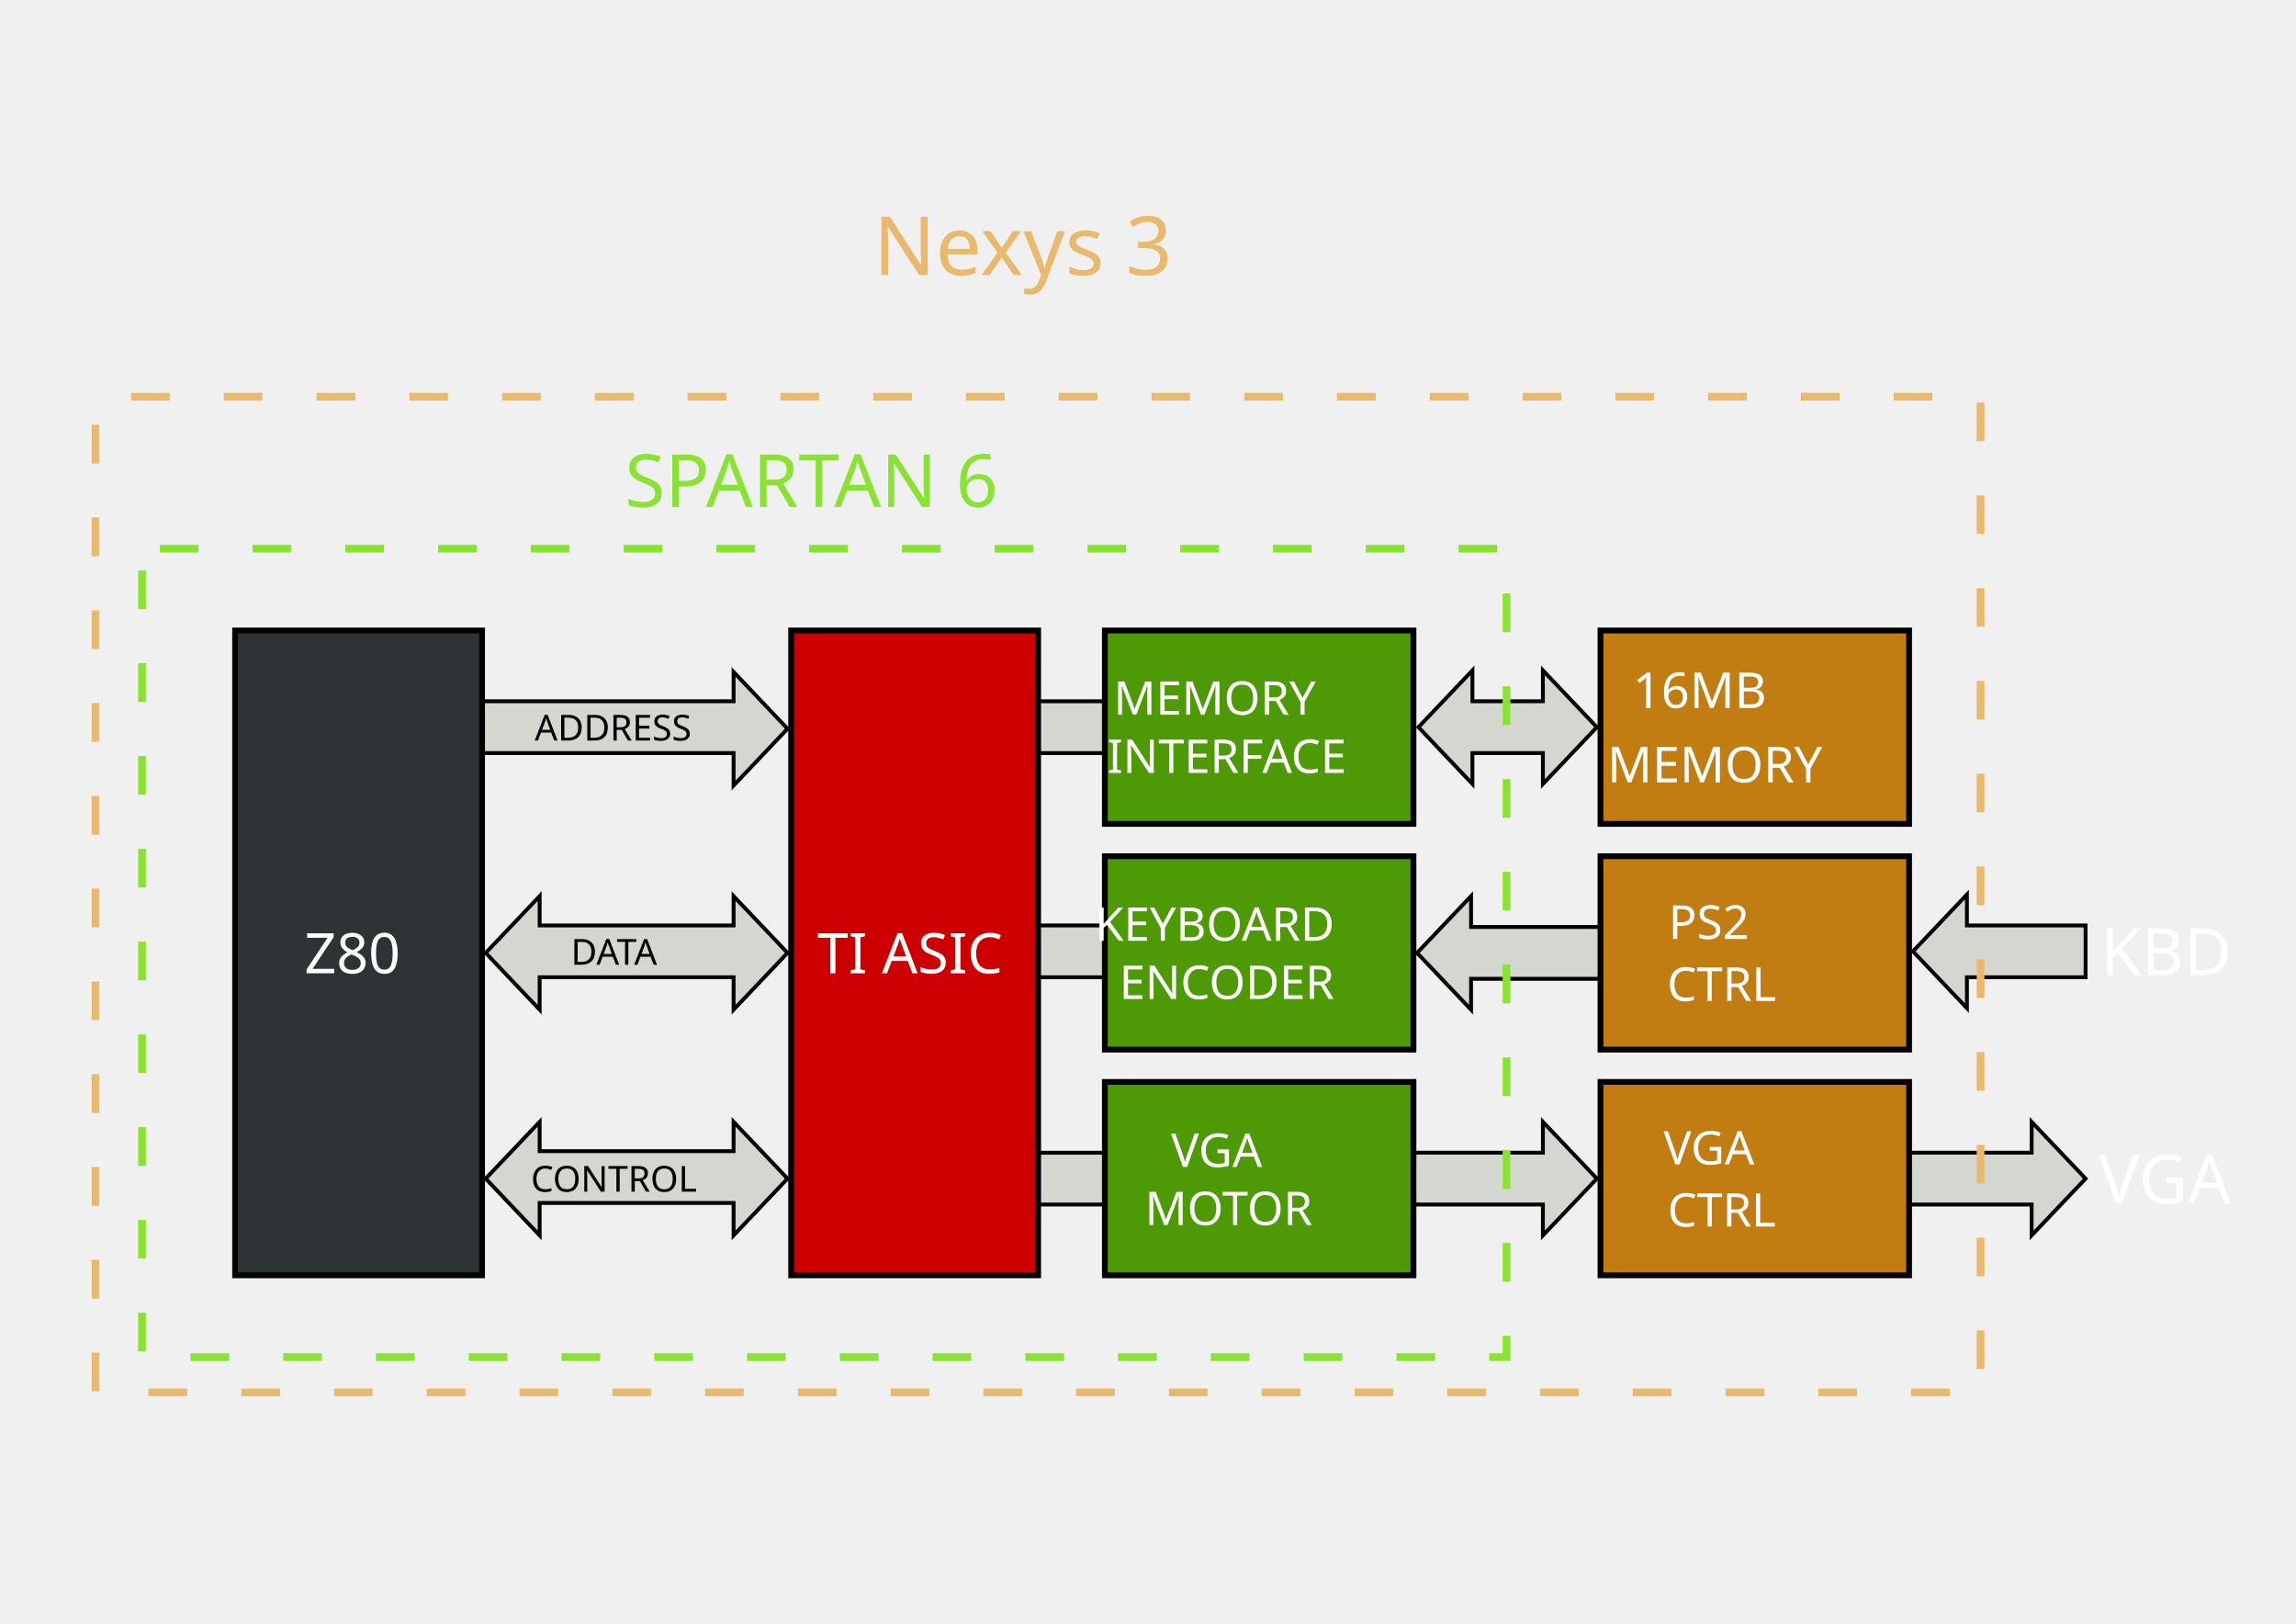
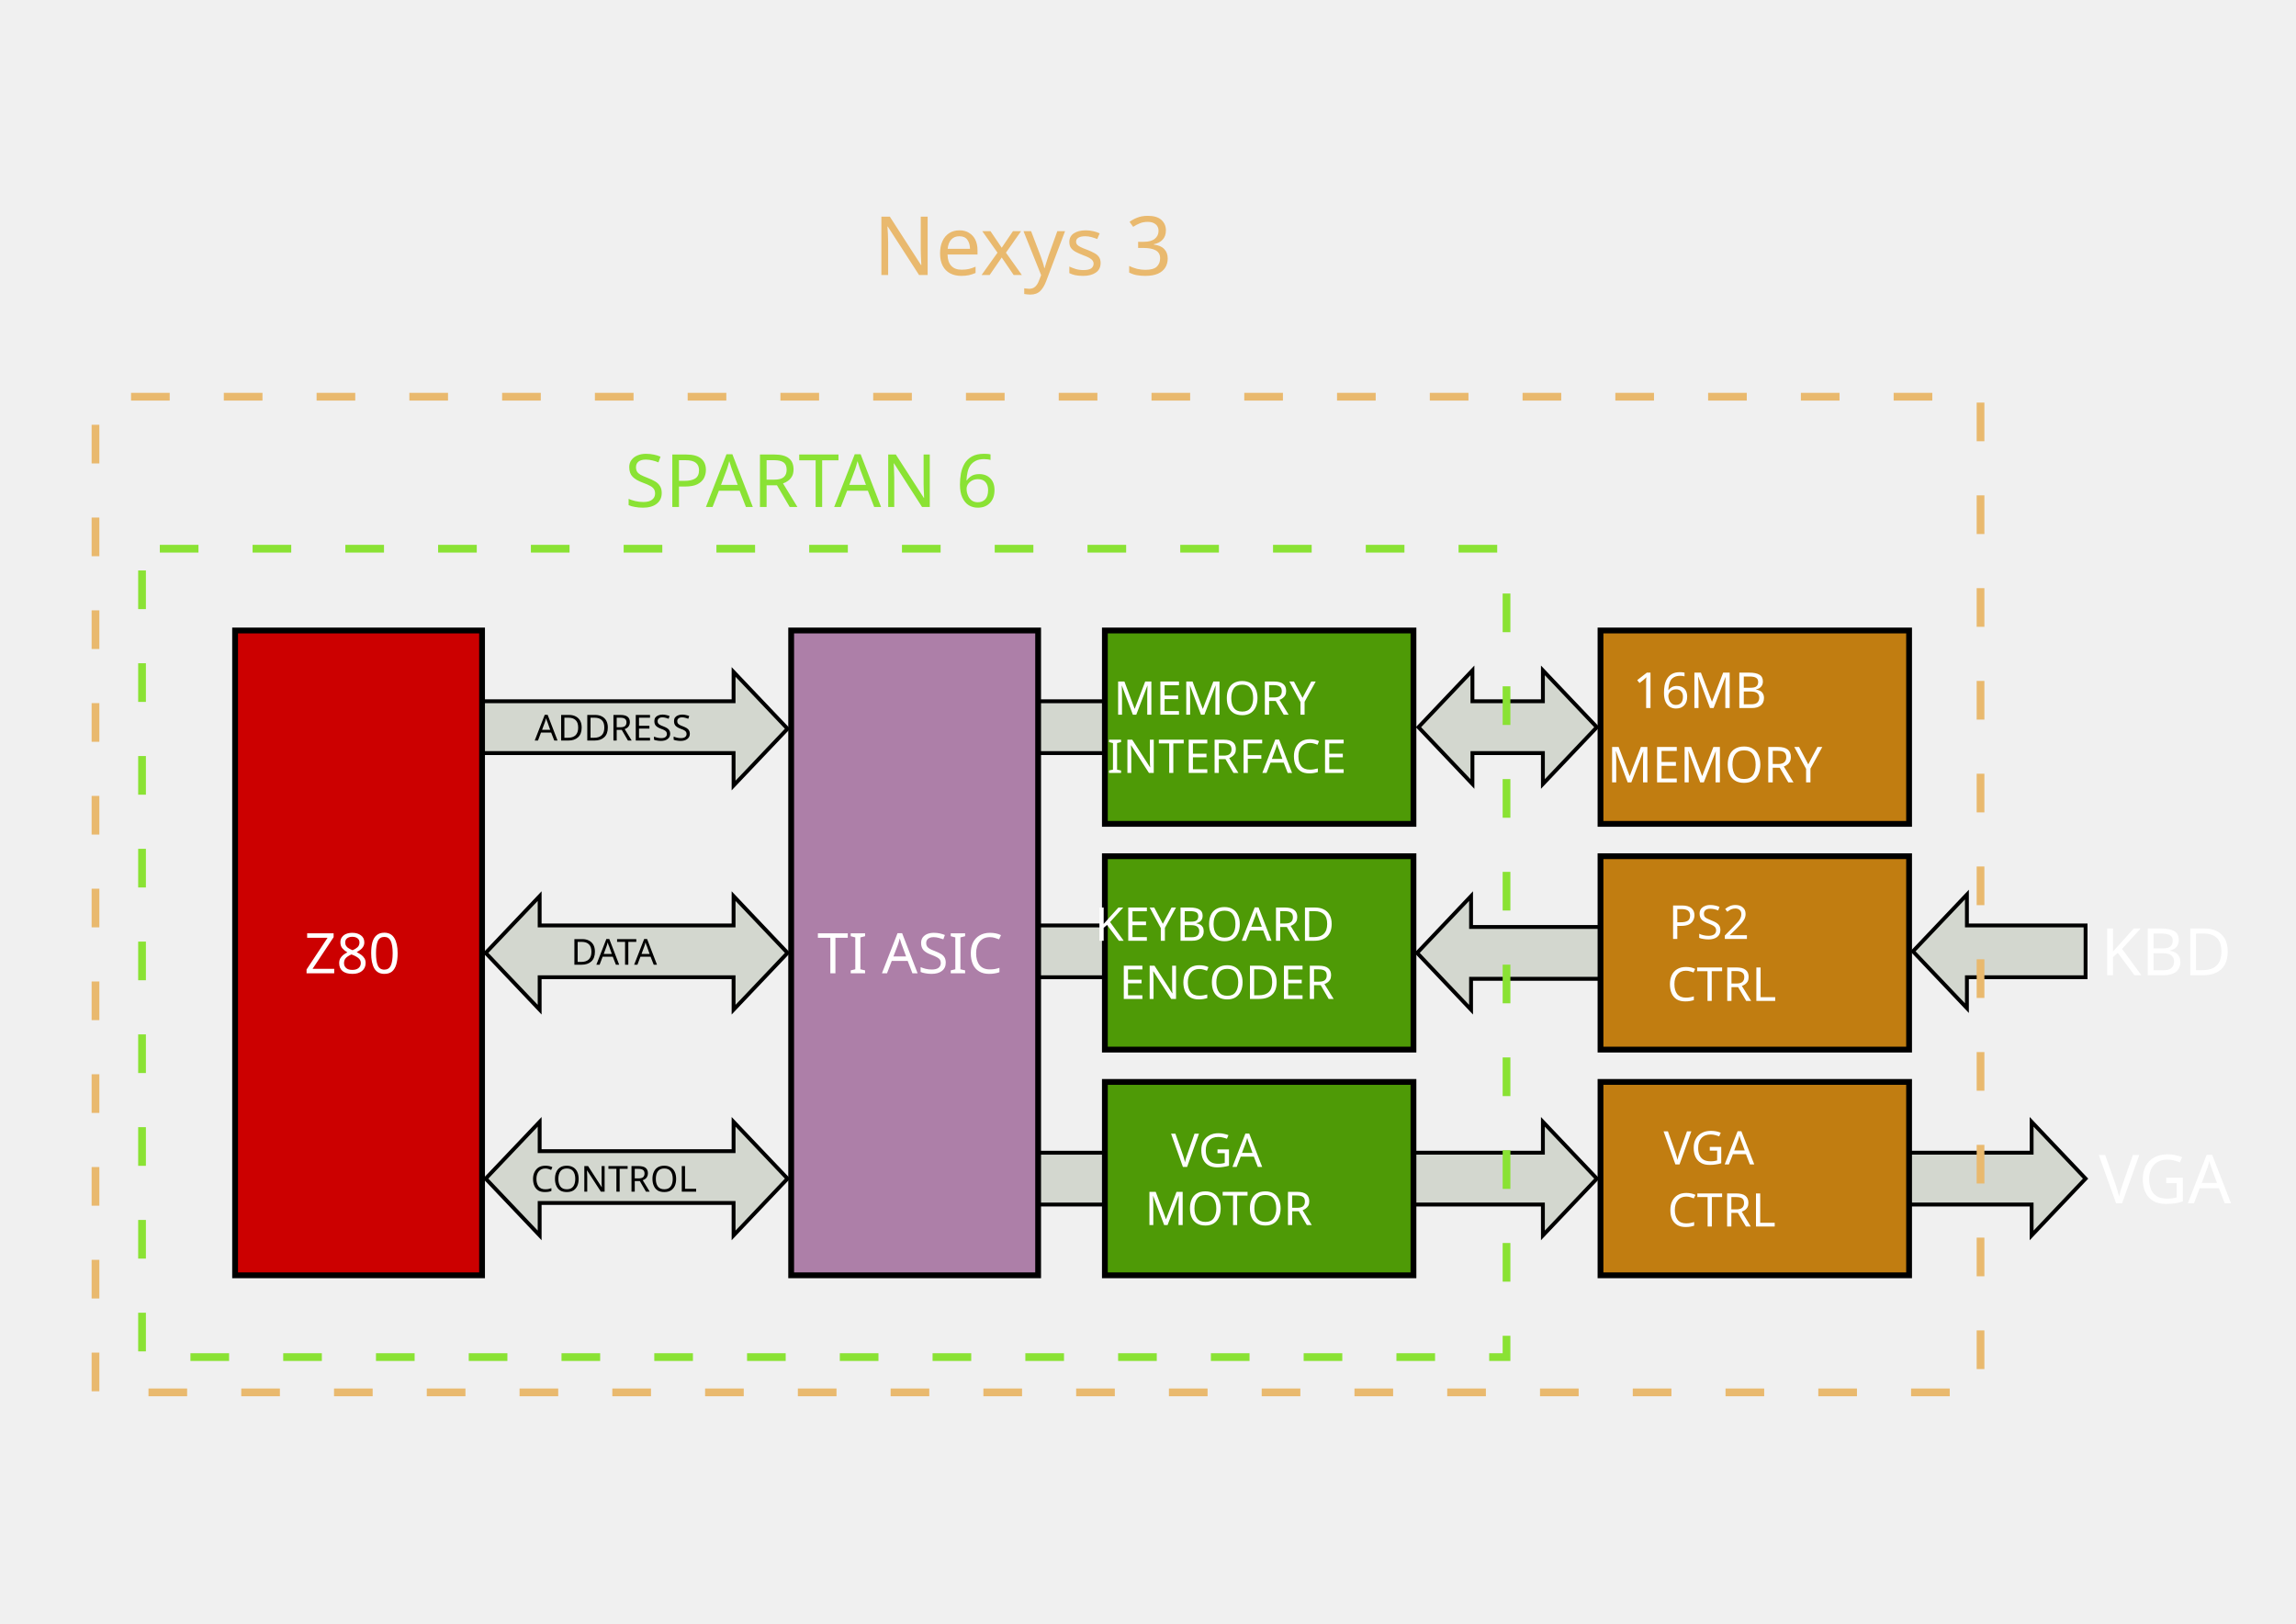
<svg xmlns="http://www.w3.org/2000/svg" width="297mm" height="210mm" viewBox="0 0 297 210" version="1.1" id="svg8">
  <defs id="defs2" />
  <g id="layer1" transform="translate(0,-87)">
    <path style="opacity:1;fill:#d3d7cf;fill-opacity:1;stroke:#000000;stroke-width:1.89;stroke-linecap:square;stroke-linejoin:miter;stroke-miterlimit:4;stroke-dasharray:none;stroke-dashoffset:0;stroke-opacity:1" d="M 993.264 548.375 L 993.264 563.471 L 905.785 563.471 L 905.785 588.799 L 993.264 588.799 L 993.264 603.893 L 1006.453 590.014 L 1019.644 576.135 L 1006.453 562.254 L 993.264 548.375 z " transform="matrix(0.2645833,0,0,0.2645833,0,87)" id="rect1298" />
    <path style="opacity:1;fill:#d3d7cf;fill-opacity:1;stroke:#000000;stroke-width:1.89;stroke-linecap:square;stroke-linejoin:miter;stroke-miterlimit:4;stroke-dasharray:none;stroke-dashoffset:0;stroke-opacity:1" d="M 961.629 437.279 L 948.438 451.158 L 935.246 465.039 L 948.438 478.918 L 961.629 492.797 L 961.629 477.703 L 1019.644 477.703 L 1019.644 452.375 L 961.629 452.375 L 961.629 437.279 z " transform="matrix(0.2645833,0,0,0.2645833,0,87)" id="rect1294" />
    <text xml:space="preserve" style="font-style:normal;font-weight:normal;font-size:10.583px;line-height:125%;font-family:sans-serif;letter-spacing:0px;word-spacing:0px;fill:#000000;fill-opacity:1;stroke:none;stroke-width:0.265px;stroke-linecap:butt;stroke-linejoin:miter;stroke-opacity:1" x="123.22" y="115.571" id="text993">
      <tspan id="tspan991" x="123.22" y="124.935" style="stroke-width:0.265px" />
    </text>
    <text xml:space="preserve" style="font-style:normal;font-weight:normal;font-size:10.583px;line-height:125%;font-family:sans-serif;letter-spacing:0px;word-spacing:0px;fill:#e9b96e;fill-opacity:1;stroke:none;stroke-width:0.265px;stroke-linecap:butt;stroke-linejoin:miter;stroke-opacity:1;" x="112.982" y="122.57" id="text997">
      <tspan id="tspan995" x="112.982" y="122.57" style="fill:#e9b96e;stroke:none;stroke-width:0.265px;">Nexys 3</tspan>
    </text>
    <path style="opacity:1;fill:#d3d7cf;fill-opacity:1;stroke:#000000;stroke-width:1.89;stroke-linecap:square;stroke-linejoin:miter;stroke-miterlimit:4;stroke-dasharray:none;stroke-dashoffset:0;stroke-opacity:1" d="M 719.203 438.039 L 706.014 451.918 L 692.822 465.799 L 706.014 479.678 L 719.203 493.557 L 719.203 478.463 L 800.23 478.463 L 800.23 453.133 L 719.203 453.133 L 719.203 438.039 z " transform="matrix(0.2645833,0,0,0.2645833,0,87)" id="rect1090" />
    <path style="opacity:1;fill:#d3d7cf;fill-opacity:1;stroke:#000000;stroke-width:1.89;stroke-linecap:square;stroke-linejoin:miter;stroke-miterlimit:4;stroke-dasharray:none;stroke-dashoffset:0;stroke-opacity:1" d="M 754.328 548.375 L 754.328 563.471 L 670.865 563.471 L 670.865 588.799 L 754.328 588.799 L 754.328 603.893 L 767.52 590.014 L 780.711 576.135 L 767.52 562.256 L 754.328 548.375 z " transform="matrix(0.2645833,0,0,0.2645833,0,87)" id="rect1086" />
    <rect y="168.544" x="207.033" height="25.011" width="39.918" id="rect957" style="opacity:1;fill:#c17d11;fill-opacity:1;stroke:#000000;stroke-width:0.75;stroke-linecap:square;stroke-linejoin:miter;stroke-miterlimit:4;stroke-dasharray:none;stroke-dashoffset:0;stroke-opacity:1" />
    <rect style="opacity:1;fill:#c17d11;fill-opacity:1;stroke:#000000;stroke-width:0.75;stroke-linecap:square;stroke-linejoin:miter;stroke-miterlimit:4;stroke-dasharray:none;stroke-dashoffset:0;stroke-opacity:1" id="rect959" width="39.918" height="25.011" x="207.033" y="197.737" />
    <rect y="226.93" x="207.033" height="25.011" width="39.918" id="rect961" style="opacity:1;fill:#c17d11;fill-opacity:1;stroke:#000000;stroke-width:0.75;stroke-linecap:square;stroke-linejoin:miter;stroke-miterlimit:4;stroke-dasharray:none;stroke-dashoffset:0;stroke-opacity:1" />
    <text xml:space="preserve" style="font-style:normal;font-weight:normal;font-size:9.496px;line-height:125%;font-family:sans-serif;letter-spacing:0px;word-spacing:0px;fill:#8ae234;fill-opacity:1;stroke:none;stroke-width:0.265px;stroke-linecap:butt;stroke-linejoin:miter;stroke-opacity:1;" x="80.831" y="152.564" id="text955">
      <tspan id="tspan953" x="80.831" y="152.564" style="stroke-width:0.265px;fill:#8ae234;">SPARTAN 6</tspan>
    </text>
    <text xml:space="preserve" style="font-style:normal;font-weight:normal;font-size:7.468px;line-height:125%;font-family:sans-serif;text-align:center;letter-spacing:0px;word-spacing:0px;text-anchor:middle;fill:#ffffff;fill-opacity:1;stroke:none;stroke-width:0.265px;stroke-linecap:butt;stroke-linejoin:miter;stroke-opacity:1" x="226.672" y="178.577" id="text965">
      <tspan id="tspan963" x="226.672" y="178.577" style="font-size:6.41px;text-align:center;text-anchor:middle;fill:#ffffff;stroke-width:0.265px">16MB</tspan>
      <tspan x="226.672" y="188.188" style="font-size:6.41px;text-align:center;text-anchor:middle;fill:#ffffff;stroke-width:0.265px" id="tspan967">MEMORY</tspan>
    </text>
    <text id="text973" y="208.44" x="226.836" style="font-style:normal;font-weight:normal;font-size:6.35px;line-height:125%;font-family:sans-serif;text-align:center;letter-spacing:0px;word-spacing:0px;text-anchor:middle;fill:#ffffff;fill-opacity:1;stroke:none;stroke-width:0.265px;stroke-linecap:butt;stroke-linejoin:miter;stroke-opacity:1" xml:space="preserve">
      <tspan style="font-size:6.057px;text-align:center;text-anchor:middle;fill:#ffffff;stroke-width:0.265px" y="208.44" x="226.836" id="tspan977">PS2</tspan>
      <tspan style="font-size:6.057px;text-align:center;text-anchor:middle;fill:#ffffff;stroke-width:0.265px" y="216.454" x="226.836" id="tspan1343">CTRL</tspan>
    </text>
    <text xml:space="preserve" style="font-style:normal;font-weight:normal;font-size:6.35px;line-height:125%;font-family:sans-serif;text-align:center;letter-spacing:0px;word-spacing:0px;text-anchor:middle;fill:#ffffff;fill-opacity:1;stroke:none;stroke-width:0.265px;stroke-linecap:butt;stroke-linejoin:miter;stroke-opacity:1" x="226.838" y="237.604" id="text983">
      <tspan x="226.838" y="237.604" style="font-size:5.997px;text-align:center;text-anchor:middle;fill:#ffffff;stroke-width:0.265px" id="tspan987">VGA</tspan>
      <tspan x="226.838" y="245.633" style="font-size:5.997px;text-align:center;text-anchor:middle;fill:#ffffff;stroke-width:0.265px" id="tspan1347">CTRL</tspan>
    </text>
    <rect style="opacity:1;fill:none;fill-opacity:1;stroke:#e9b96e;stroke-width:1;stroke-linecap:square;stroke-linejoin:miter;stroke-miterlimit:4;stroke-dasharray:4, 8;stroke-dashoffset:6.9;stroke-opacity:1" id="rect989" width="243.839" height="128.776" x="12.353" y="138.307" />
    <rect y="177.698" x="130.288" height="6.702" width="17.129" id="rect1082" style="opacity:1;fill:#d3d7cf;fill-opacity:1;stroke:#000000;stroke-width:0.5;stroke-linecap:square;stroke-linejoin:miter;stroke-miterlimit:4;stroke-dasharray:none;stroke-dashoffset:0;stroke-opacity:1" />
    <rect style="opacity:1;fill:#d3d7cf;fill-opacity:1;stroke:#000000;stroke-width:0.5;stroke-linecap:square;stroke-linejoin:miter;stroke-miterlimit:4;stroke-dasharray:none;stroke-dashoffset:0;stroke-opacity:1" id="rect1084" width="17.129" height="6.702" x="130.288" y="236.085" />
    <rect style="opacity:1;fill:#d3d7cf;fill-opacity:1;stroke:#000000;stroke-width:0.5;stroke-linecap:square;stroke-linejoin:miter;stroke-miterlimit:4;stroke-dasharray:none;stroke-dashoffset:0;stroke-opacity:1" id="rect1080" width="17.129" height="6.702" x="130.288" y="206.691" />
    <rect y="197.737" x="142.921" height="25.011" width="39.918" id="rect943" style="opacity:1;fill:#4e9a06;fill-opacity:1;stroke:#000000;stroke-width:0.75;stroke-linecap:square;stroke-linejoin:miter;stroke-miterlimit:4;stroke-dasharray:none;stroke-dashoffset:0;stroke-opacity:1" />
    <rect style="opacity:1;fill:#4e9a06;fill-opacity:1;stroke:#000000;stroke-width:0.75;stroke-linecap:square;stroke-linejoin:miter;stroke-miterlimit:4;stroke-dasharray:none;stroke-dashoffset:0;stroke-opacity:1" id="rect947" width="39.918" height="25.011" x="142.921" y="168.544" />
    <rect y="226.93" x="142.921" height="25.011" width="39.918" id="rect949" style="opacity:1;fill:#4e9a06;fill-opacity:1;stroke:#000000;stroke-width:0.75;stroke-linecap:square;stroke-linejoin:miter;stroke-miterlimit:4;stroke-dasharray:none;stroke-dashoffset:0;stroke-opacity:1" />
    <path style="opacity:1;fill:#d3d7cf;fill-opacity:1;stroke:#000000;stroke-width:1.89;stroke-linecap:square;stroke-linejoin:miter;stroke-miterlimit:4;stroke-dasharray:none;stroke-dashoffset:0;stroke-opacity:1" d="M 358.646 328.463 L 358.646 342.797 L 232.674 342.797 L 232.674 368.127 L 358.646 368.127 L 358.646 383.98 L 371.838 370.1 L 385.029 356.221 L 371.838 342.342 L 358.646 328.463 z " transform="matrix(0.2645833,0,0,0.2645833,0,87)" id="rect1023" />
-     <rect y="168.544" x="102.342" height="83.397" width="31.946" id="rect921" style="opacity:1;fill:#cc0000;fill-opacity:1;stroke:#000000;stroke-width:0.75;stroke-linecap:square;stroke-linejoin:miter;stroke-miterlimit:4;stroke-dasharray:none;stroke-dashoffset:0;stroke-opacity:1" />
-     <rect style="opacity:1;fill:#2e3436;fill-opacity:1;stroke:#000000;stroke-width:0.75;stroke-linecap:square;stroke-linejoin:miter;stroke-miterlimit:4;stroke-dasharray:none;stroke-dashoffset:0;stroke-opacity:1" id="rect923" width="31.946" height="83.397" x="30.411" y="168.544" />
+     <rect y="168.544" x="102.342" height="83.397" width="31.946" id="rect921" style="opacity:1;fill:#ad7fa8;fill-opacity:1;stroke:#000000;stroke-width:0.75;stroke-linecap:square;stroke-linejoin:miter;stroke-miterlimit:4;stroke-dasharray:none;stroke-dashoffset:0;stroke-opacity:1" />
+     <rect style="opacity:1;fill:#cc0000;fill-opacity:1;stroke:#000000;stroke-width:0.75;stroke-linecap:square;stroke-linejoin:miter;stroke-miterlimit:4;stroke-dasharray:none;stroke-dashoffset:0;stroke-opacity:1" id="rect923" width="31.946" height="83.397" x="30.411" y="168.544" />
    <text xml:space="preserve" style="font-style:normal;font-variant:normal;font-weight:normal;font-stretch:normal;font-size:6.021px;line-height:125%;font-family:sans-serif;-inkscape-font-specification:sans-serif;text-align:center;letter-spacing:0px;word-spacing:0px;text-anchor:middle;fill:#ffffff;fill-opacity:1;stroke:none;stroke-width:0.265px;stroke-linecap:butt;stroke-linejoin:miter;stroke-opacity:1" x="162.54" y="179.516" id="text839" transform="scale(1.000432,0.9995679)">
      <tspan id="tspan837" x="162.54" y="179.516" style="font-style:normal;font-variant:normal;font-weight:normal;font-stretch:normal;font-family:sans-serif;-inkscape-font-specification:sans-serif;text-align:center;text-anchor:middle;fill:#ffffff;stroke-width:0.265px">MEMORY</tspan>
      <tspan x="162.54" y="187.042" style="font-style:normal;font-variant:normal;font-weight:normal;font-stretch:normal;font-family:sans-serif;-inkscape-font-specification:sans-serif;text-align:center;text-anchor:middle;fill:#ffffff;stroke-width:0.265px" id="tspan841">INTERFACE</tspan>
    </text>
    <text id="text853" y="208.762" x="162.54" style="font-style:normal;font-variant:normal;font-weight:normal;font-stretch:normal;font-size:6.021px;line-height:125%;font-family:sans-serif;-inkscape-font-specification:sans-serif;text-align:center;letter-spacing:0px;word-spacing:0px;text-anchor:middle;fill:#ffffff;fill-opacity:1;stroke:none;stroke-width:0.265px;stroke-linecap:butt;stroke-linejoin:miter;stroke-opacity:1" xml:space="preserve" transform="scale(1.000432,0.9995679)">
      <tspan id="tspan851" style="font-style:normal;font-variant:normal;font-weight:normal;font-stretch:normal;font-family:sans-serif;-inkscape-font-specification:sans-serif;text-align:center;text-anchor:middle;fill:#ffffff;stroke-width:0.265px" y="208.762" x="162.54">KEYBOARD</tspan>
      <tspan style="font-style:normal;font-variant:normal;font-weight:normal;font-stretch:normal;font-family:sans-serif;-inkscape-font-specification:sans-serif;text-align:center;text-anchor:middle;fill:#ffffff;stroke-width:0.265px" y="216.288" x="162.54" id="tspan1339">ENCODER</tspan>
    </text>
    <text xml:space="preserve" style="font-style:normal;font-variant:normal;font-weight:normal;font-stretch:normal;font-size:6.021px;line-height:125%;font-family:sans-serif;-inkscape-font-specification:sans-serif;text-align:center;letter-spacing:0px;word-spacing:0px;text-anchor:middle;fill:#ffffff;fill-opacity:1;stroke:none;stroke-width:0.265px;stroke-linecap:butt;stroke-linejoin:miter;stroke-opacity:1" x="162.788" y="238.021" id="text859" transform="scale(1.000432,0.9995679)">
      <tspan x="162.788" y="238.021" style="font-style:normal;font-variant:normal;font-weight:normal;font-stretch:normal;font-family:sans-serif;-inkscape-font-specification:sans-serif;text-align:center;text-anchor:middle;fill:#ffffff;stroke-width:0.265px" id="tspan857">VGA</tspan>
      <tspan x="162.788" y="245.547" style="font-style:normal;font-variant:normal;font-weight:normal;font-stretch:normal;font-family:sans-serif;-inkscape-font-specification:sans-serif;text-align:center;text-anchor:middle;fill:#ffffff;stroke-width:0.265px" id="tspan1351">MOTOR</tspan>
    </text>
    <text xml:space="preserve" style="font-style:normal;font-weight:normal;font-size:7.237px;line-height:125%;font-family:sans-serif;letter-spacing:0px;word-spacing:0px;fill:#ffffff;fill-opacity:1;stroke:none;stroke-width:0.265px;stroke-linecap:butt;stroke-linejoin:miter;stroke-opacity:1;" x="105.675" y="212.968" id="text887" transform="scale(1.000432,0.9995679)">
      <tspan id="tspan885" x="105.675" y="212.968" style="stroke-width:0.265px;fill:#ffffff;">TI ASIC</tspan>
    </text>
    <text id="text927" y="212.968" x="39.356" style="font-style:normal;font-weight:normal;font-size:7.237px;line-height:125%;font-family:sans-serif;letter-spacing:0px;word-spacing:0px;fill:#ffffff;fill-opacity:1;stroke:none;stroke-width:0.265px;stroke-linecap:butt;stroke-linejoin:miter;stroke-opacity:1;" xml:space="preserve" transform="scale(1.000432,0.9995679)">
      <tspan style="stroke-width:0.265px;fill:#ffffff;" y="212.968" x="39.356" id="tspan925">Z80</tspan>
    </text>
    <text xml:space="preserve" style="font-style:normal;font-weight:normal;font-size:4.637px;line-height:125%;font-family:sans-serif;text-align:center;letter-spacing:0px;word-spacing:0px;text-anchor:middle;fill:#000000;fill-opacity:1;stroke:none;stroke-width:0.265px;stroke-linecap:butt;stroke-linejoin:miter;stroke-opacity:1;" x="82.325" y="182.778" id="text1001">
      <tspan x="82.325" y="182.778" style="text-align:center;text-anchor:middle;fill:#000000;stroke-width:0.265px;" id="tspan1003">ADDRESS</tspan>
    </text>
    <path style="opacity:1;fill:#d3d7cf;fill-opacity:1;stroke:#000000;stroke-width:1.89;stroke-linecap:square;stroke-linejoin:miter;stroke-miterlimit:4;stroke-dasharray:none;stroke-dashoffset:0;stroke-opacity:1" d="M 263.84 438.039 L 250.648 451.918 L 237.457 465.799 L 250.648 479.678 L 263.84 493.557 L 263.84 477.703 L 358.646 477.703 L 358.646 493.557 L 371.838 479.678 L 385.029 465.799 L 371.838 451.918 L 358.646 438.039 L 358.646 452.375 L 263.84 452.375 L 263.84 438.039 z " transform="matrix(0.2645833,0,0,0.2645833,0,87)" id="rect1035" />
    <text id="text1055" y="211.77" x="82.434" style="font-style:normal;font-weight:normal;font-size:4.637px;line-height:125%;font-family:sans-serif;text-align:center;letter-spacing:0px;word-spacing:0px;text-anchor:middle;fill:#000000;fill-opacity:1;stroke:none;stroke-width:0.265px;stroke-linecap:butt;stroke-linejoin:miter;stroke-opacity:1;" xml:space="preserve">
      <tspan id="tspan1053" style="text-align:center;text-anchor:middle;fill:#000000;stroke-width:0.265px;" y="211.77" x="82.434">DATA</tspan>
    </text>
    <path style="opacity:1;fill:#d3d7cf;fill-opacity:1;stroke:#000000;stroke-width:1.89;stroke-linecap:square;stroke-linejoin:miter;stroke-miterlimit:4;stroke-dasharray:none;stroke-dashoffset:0;stroke-opacity:1" d="M 263.84 548.375 L 250.648 562.256 L 237.457 576.135 L 250.648 590.014 L 263.84 603.893 L 263.84 588.039 L 358.646 588.039 L 358.646 603.893 L 371.838 590.014 L 385.029 576.135 L 371.838 562.256 L 358.646 548.375 L 358.646 562.711 L 263.84 562.711 L 263.84 548.375 z " transform="matrix(0.2645833,0,0,0.2645833,0,87)" id="rect1063" />
    <path style="opacity:1;fill:#d3d7cf;fill-opacity:1;stroke:#000000;stroke-width:1.89;stroke-linecap:square;stroke-linejoin:miter;stroke-miterlimit:4;stroke-dasharray:none;stroke-dashoffset:0;stroke-opacity:1" d="M 719.875 327.703 L 706.684 341.582 L 693.494 355.461 L 706.684 369.342 L 719.875 383.221 L 719.875 368.127 L 754.328 368.127 L 754.328 383.221 L 767.52 369.342 L 780.711 355.461 L 767.52 341.582 L 754.328 327.703 L 754.328 342.797 L 719.875 342.797 L 719.875 327.703 z " transform="matrix(0.2645833,0,0,0.2645833,0,87)" id="path1088" />
    <text xml:space="preserve" style="font-style:normal;font-weight:normal;font-size:8.467px;line-height:125%;font-family:sans-serif;letter-spacing:0px;word-spacing:0px;fill:#ffffff;fill-opacity:1;stroke:none;stroke-width:0.265px;stroke-linecap:butt;stroke-linejoin:miter;stroke-opacity:1" x="271.749" y="213.128" id="text1304">
      <tspan x="271.749" y="213.128" style="fill:#ffffff;stroke-width:0.265px" id="tspan1306">KBD</tspan>
    </text>
    <text xml:space="preserve" style="font-style:normal;font-weight:normal;font-size:8.741px;line-height:125%;font-family:sans-serif;letter-spacing:0px;word-spacing:0px;fill:#ffffff;fill-opacity:1;stroke:none;stroke-width:0.265px;stroke-linecap:butt;stroke-linejoin:miter;stroke-opacity:1" x="271.491" y="242.617" id="text1312">
      <tspan id="tspan1310" x="271.491" y="242.617" style="fill:#ffffff;stroke-width:0.265px">VGA</tspan>
    </text>
    <text xml:space="preserve" style="font-style:normal;font-weight:normal;font-size:4.637px;line-height:125%;font-family:sans-serif;text-align:center;letter-spacing:0px;word-spacing:0px;text-anchor:middle;fill:#000000;fill-opacity:1;stroke:none;stroke-width:0.265px;stroke-linecap:butt;stroke-linejoin:miter;stroke-opacity:1" x="82.434" y="241.126" id="text1316">
      <tspan x="82.434" y="241.126" style="text-align:center;text-anchor:middle;fill:#000000;stroke-width:0.265px" id="tspan1314">CONTROL</tspan>
    </text>
    <rect style="opacity:1;fill:none;fill-opacity:1;stroke:#8ae234;stroke-width:1;stroke-linecap:square;stroke-linejoin:miter;stroke-miterlimit:4;stroke-dasharray:4, 8;stroke-dashoffset:9.2;stroke-opacity:1" id="rect951" width="176.504" height="104.553" x="18.373" y="157.966" />
  </g>
</svg>
